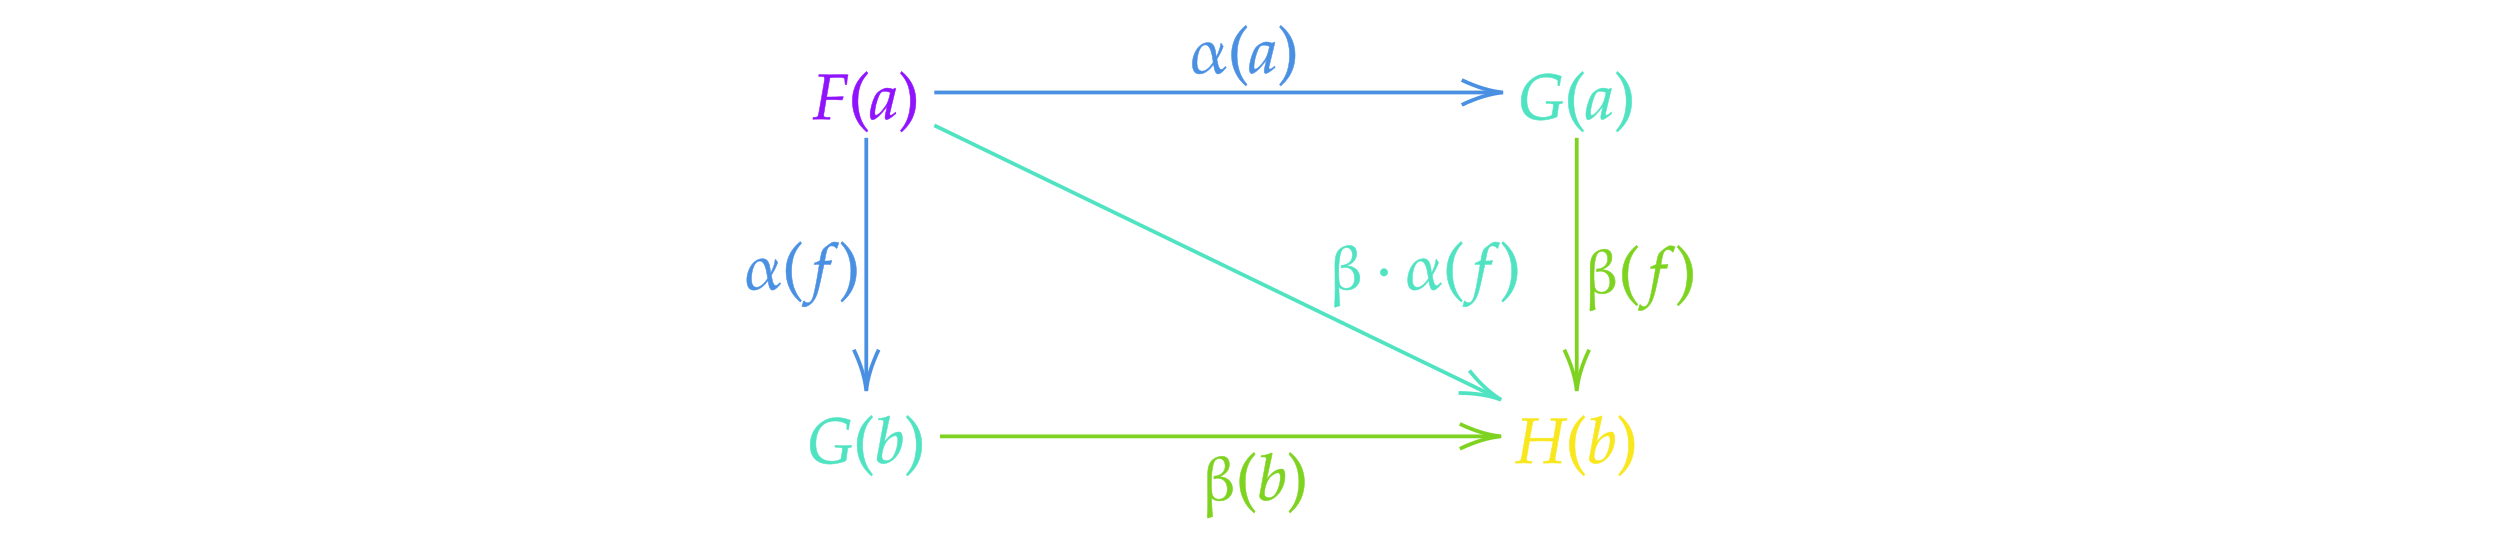
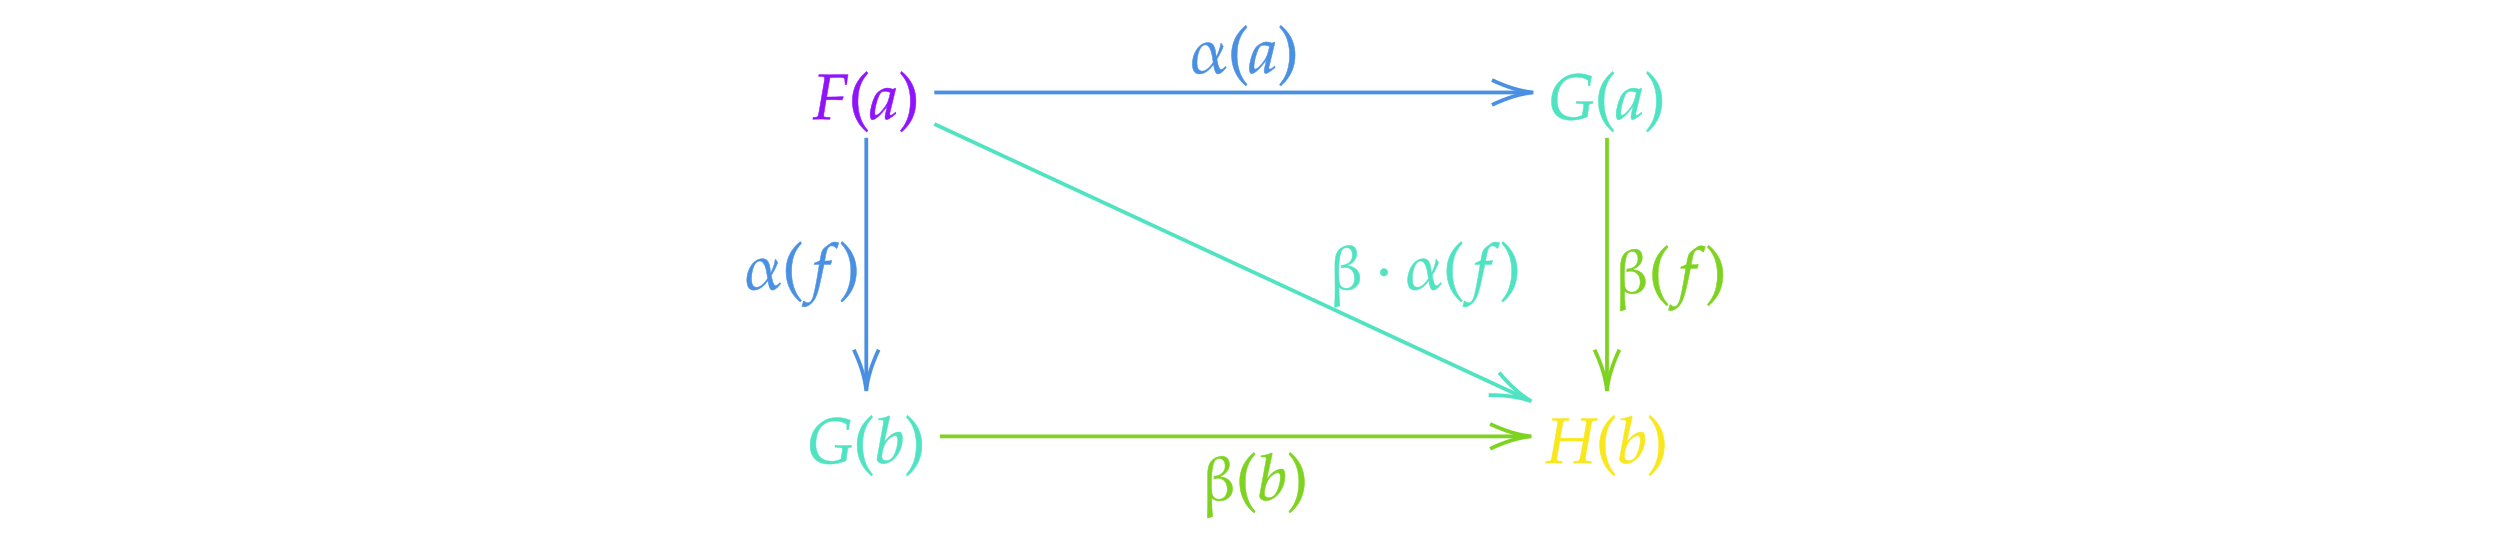
<svg xmlns="http://www.w3.org/2000/svg" x="0" y="0" width="661.533" height="141.8" style="         width:661.533px;         height:141.8px;         background: transparent;         fill: none; ">
  <svg class="role-diagram-draw-area">
    <g class="shapes-region" style="stroke: black; fill: none;">
      <g />
    </g>
    <g>
      <g class="connection-group">
        <g class="arrow-line">
-           <path class="connection real" stroke-dasharray="" d="  M247.23,24.47 L395.73,24.47" style="stroke: rgb(74, 144, 226); stroke-opacity: 1; stroke-width: 1px; fill: none; fill-opacity: 1;" />
-           <g stroke="rgb(74,144,226)" stroke-opacity="1" transform="matrix(-1,1.2246467991473532e-16,-1.2246467991473532e-16,-1,397.725,24.46666)" style="stroke: rgb(74, 144, 226); stroke-width: 1px;">
-             <path d=" M10.93,-3.29 Q4.96,-0.45 0,0 Q4.96,0.45 10.93,3.29" />
-           </g>
-         </g>
-       </g>
-       <g class="connection-group">
-         <g class="arrow-line">
-           <path class="connection real" stroke-dasharray="" d="  M248.73,115.47 L395.23,115.47" style="stroke: rgb(126, 211, 33); stroke-opacity: 1; stroke-width: 1px; fill: none; fill-opacity: 1;" />
-           <g stroke="rgb(126,211,33)" stroke-opacity="1" transform="matrix(-1,1.2246467991473532e-16,-1.2246467991473532e-16,-1,397.225,115.4667)" style="stroke: rgb(126, 211, 33); stroke-width: 1px;">
-             <path d=" M10.93,-3.29 Q4.96,-0.45 0,0 Q4.96,0.45 10.93,3.29" />
-           </g>
-         </g>
-       </g>
-       <g class="connection-group">
-         <g class="arrow-line">
-           <path class="connection real" stroke-dasharray="" d="  M247.23,33.18 L395.42,104.91" style="stroke: rgb(80, 227, 194); stroke-opacity: 1; stroke-width: 1px; fill: none; fill-opacity: 1;" />
-           <g stroke="rgb(80,227,194)" stroke-opacity="1" transform="matrix(-0.9000908,-0.4357024,0.4357024,-0.9000908,397.225,105.7858)" style="stroke: rgb(80, 227, 194); stroke-width: 1px;">
-             <path d=" M10.93,-3.29 Q4.96,-0.45 0,0 Q4.96,0.45 10.93,3.29" />
-           </g>
-         </g>
-       </g>
-       <g class="connection-group">
-         <g class="arrow-line">
-           <path class="connection real" stroke-dasharray="" d="  M229.23,36.47 L229.23,101.47" style="stroke: rgb(74, 144, 226); stroke-width: 1px; fill: none; fill-opacity: 1; stroke-opacity: 1;" />
-           <g stroke="rgb(74,144,226)" transform="matrix(-1.8369701987210297e-16,-1,1,-1.8369701987210297e-16,229.225,103.4667)" style="stroke: rgb(74, 144, 226); stroke-width: 1px;" stroke-opacity="1">
-             <path d=" M10.93,-3.29 Q4.96,-0.45 0,0 Q4.96,0.45 10.93,3.29" />
-           </g>
-         </g>
-       </g>
-       <g class="connection-group">
-         <g class="arrow-line">
-           <path class="connection real" stroke-dasharray="" d="  M417.23,36.47 L417.23,101.47" style="stroke: rgb(126, 211, 33); stroke-width: 1px; fill: none; fill-opacity: 1; stroke-opacity: 1;" />
-           <g stroke="rgb(126,211,33)" transform="matrix(-1.8369701987210297e-16,-1,1,-1.8369701987210297e-16,417.225,103.4667)" style="stroke: rgb(126, 211, 33); stroke-width: 1px;" stroke-opacity="1">
+           <path class="connection real" stroke-dasharray="" d="  M247.23,24.47 L403.73,24.47" style="stroke: rgb(74, 144, 226); stroke-opacity: 1; stroke-width: 1px; fill: none; fill-opacity: 1;" />
+           <g stroke="rgb(74,144,226)" stroke-opacity="1" transform="matrix(-1,1.2246467991473532e-16,-1.2246467991473532e-16,-1,405.725,24.46666)" style="stroke: rgb(74, 144, 226); stroke-width: 1px;">
+             <path d=" M10.93,-3.29 Q4.96,-0.45 0,0 Q4.96,0.45 10.93,3.29" />
+           </g>
+         </g>
+       </g>
+       <g class="connection-group">
+         <g class="arrow-line">
+           <path class="connection real" stroke-dasharray="" d="  M248.73,115.47 L403.23,115.47" style="stroke: rgb(126, 211, 33); stroke-opacity: 1; stroke-width: 1px; fill: none; fill-opacity: 1;" />
+           <g stroke="rgb(126,211,33)" stroke-opacity="1" transform="matrix(-1,1.2246467991473532e-16,-1.2246467991473532e-16,-1,405.225,115.4667)" style="stroke: rgb(126, 211, 33); stroke-width: 1px;">
+             <path d=" M10.93,-3.29 Q4.96,-0.45 0,0 Q4.96,0.45 10.93,3.29" />
+           </g>
+         </g>
+       </g>
+       <g class="connection-group">
+         <g class="arrow-line">
+           <path class="connection real" stroke-dasharray="" d="  M247.23,32.82 L403.41,105.34" style="stroke: rgb(80, 227, 194); stroke-opacity: 1; stroke-width: 1px; fill: none; fill-opacity: 1;" />
+           <g stroke="rgb(80,227,194)" stroke-opacity="1" transform="matrix(-0.907044,-0.4210358,0.4210358,-0.907044,405.225,106.1809)" style="stroke: rgb(80, 227, 194); stroke-width: 1px;">
+             <path d=" M10.93,-3.29 Q4.96,-0.45 0,0 Q4.96,0.45 10.93,3.29" />
+           </g>
+         </g>
+       </g>
+       <g class="connection-group">
+         <g class="arrow-line">
+           <path class="connection real" stroke-dasharray="" d="  M229.23,36.47 L229.23,101.47" style="stroke: rgb(74, 144, 226); stroke-opacity: 1; stroke-width: 1px; fill: none; fill-opacity: 1;" />
+           <g stroke="rgb(74,144,226)" stroke-opacity="1" transform="matrix(-1.8369701987210297e-16,-1,1,-1.8369701987210297e-16,229.225,103.4667)" style="stroke: rgb(74, 144, 226); stroke-width: 1px;">
+             <path d=" M10.93,-3.29 Q4.96,-0.45 0,0 Q4.96,0.45 10.93,3.29" />
+           </g>
+         </g>
+       </g>
+       <g class="connection-group">
+         <g class="arrow-line">
+           <path class="connection real" stroke-dasharray="" d="  M425.23,36.47 L425.23,101.47" style="stroke: rgb(126, 211, 33); stroke-opacity: 1; stroke-width: 1px; fill: none; fill-opacity: 1;" />
+           <g stroke="rgb(126,211,33)" stroke-opacity="1" transform="matrix(-1.8369701987210297e-16,-1,1,-1.8369701987210297e-16,425.225,103.4667)" style="stroke: rgb(126, 211, 33); stroke-width: 1px;">
            <path d=" M10.93,-3.29 Q4.96,-0.45 0,0 Q4.96,0.45 10.93,3.29" />
          </g>
        </g>
      </g>
    </g>
    <g />
    <g />
  </svg>
  <svg width="660" height="140.267" style="width:660px;height:140.267px;font-family:Asana-Math, Asana;background:transparent;">
    <g>
      <g>
        <g>
          <g transform="matrix(1,0,0,1,215.1,31.5)">
            <path transform="matrix(0.017,0,0,-0.017,0,0)" d="M286 646L392 650C454 650 494 641 495 626L503 537L527 537C530 600 537 651 548 689C526 691 498 692 481 692L440 691L275 689L246 689C221 689 181 690 143 691L94 692L91 664L147 662C171 661 182 652 182 635C182 621 178 589 173 559L98 125C81 33 81 32 40 28L4 25L0 -3L34 -2C74 -1 106 0 127 0C145 0 174 -1 213 -2L265 -3L268 25L204 28C177 29 168 37 168 57C168 63 169 74 170 78L206 301L323 301C350 301 381 300 429 298L455 297L474 342L470 349C389 345 329 343 251 343L214 343L260 614C263 630 264 635 269 646Z" stroke="rgb(144,19,254)" stroke-opacity="1" stroke-width="8" fill="rgb(144,19,254)" fill-opacity="1" />
          </g>
        </g>
        <g>
          <g transform="matrix(1,0,0,1,224.5333,31.26666)">
            <path transform="matrix(0.017,0,0,-0.017,0,0)" d="M146 266C146 526 243 632 301 700L282 726C225 675 60 542 60 266C60 159 85 58 133 -32C168 -99 200 -138 282 -215L301 -194C255 -137 146 -15 146 266Z" stroke="rgb(144,19,254)" stroke-opacity="1" stroke-width="8" fill="rgb(144,19,254)" fill-opacity="1" />
          </g>
        </g>
        <g>
          <g transform="matrix(1,0,0,1,230.1833,31.5)">
            <path transform="matrix(0.017,0,0,-0.017,0,0)" d="M271 204L242 77C238 60 236 42 236 26C236 4 245 -9 260 -9C283 -9 324 17 406 85L399 106C375 86 346 59 324 59C315 59 309 68 309 82C309 87 309 90 310 93L402 472L392 481L359 463C318 478 301 482 274 482C246 482 226 477 199 464C137 433 104 403 79 354C35 265 4 145 4 67C4 23 19 -11 38 -11C75 -11 155 41 271 204ZM319 414C297 305 278 253 244 201C187 117 126 59 94 59C82 59 76 72 76 99C76 163 104 280 139 360C163 415 186 433 234 433C257 433 275 429 319 414Z" stroke="rgb(144,19,254)" stroke-opacity="1" stroke-width="8" fill="rgb(144,19,254)" fill-opacity="1" />
          </g>
        </g>
        <g>
          <g transform="matrix(1,0,0,1,237.7167,31.26666)">
            <path transform="matrix(0.017,0,0,-0.017,0,0)" d="M51 726L32 700C87 636 187 526 187 266C187 -10 83 -131 32 -194L51 -215C104 -165 273 -23 273 265C273 542 108 675 51 726Z" stroke="rgb(144,19,254)" stroke-opacity="1" stroke-width="8" fill="rgb(144,19,254)" fill-opacity="1" />
          </g>
        </g>
      </g>
    </g>
    <g>
      <g>
        <g>
-           <g transform="matrix(1,0,0,1,401.6833,31.5)">
+           <g transform="matrix(1,0,0,1,409.7,31.5)">
            <path transform="matrix(0.017,0,0,-0.017,0,0)" d="M434 653C511 653 565 639 621 603L621 519L648 519C653 576 661 619 675 665C592 695 535 706 466 706C374 706 301 683 229 632C112 548 50 424 50 274C50 87 159 -18 355 -18C412 -21 559 6 608 37C628 193 632 216 633 219C635 228 647 238 660 240L692 246L694 274C655 270 620 269 569 269C518 269 482 270 440 274L435 246L469 244C544 240 553 236 553 212C553 197 533 84 528 60C483 36 444 27 390 27C224 27 138 120 138 297C138 443 197 653 434 653Z" stroke="rgb(80,227,194)" stroke-opacity="1" stroke-width="8" fill="rgb(80,227,194)" fill-opacity="1" />
          </g>
        </g>
        <g>
-           <g transform="matrix(1,0,0,1,413.95,31.26666)">
+           <g transform="matrix(1,0,0,1,421.95,31.26666)">
            <path transform="matrix(0.017,0,0,-0.017,0,0)" d="M146 266C146 526 243 632 301 700L282 726C225 675 60 542 60 266C60 159 85 58 133 -32C168 -99 200 -138 282 -215L301 -194C255 -137 146 -15 146 266Z" stroke="rgb(80,227,194)" stroke-opacity="1" stroke-width="8" fill="rgb(80,227,194)" fill-opacity="1" />
          </g>
        </g>
        <g>
-           <g transform="matrix(1,0,0,1,419.5833,31.5)">
+           <g transform="matrix(1,0,0,1,427.5833,31.5)">
            <path transform="matrix(0.017,0,0,-0.017,0,0)" d="M271 204L242 77C238 60 236 42 236 26C236 4 245 -9 260 -9C283 -9 324 17 406 85L399 106C375 86 346 59 324 59C315 59 309 68 309 82C309 87 309 90 310 93L402 472L392 481L359 463C318 478 301 482 274 482C246 482 226 477 199 464C137 433 104 403 79 354C35 265 4 145 4 67C4 23 19 -11 38 -11C75 -11 155 41 271 204ZM319 414C297 305 278 253 244 201C187 117 126 59 94 59C82 59 76 72 76 99C76 163 104 280 139 360C163 415 186 433 234 433C257 433 275 429 319 414Z" stroke="rgb(80,227,194)" stroke-opacity="1" stroke-width="8" fill="rgb(80,227,194)" fill-opacity="1" />
          </g>
        </g>
        <g>
-           <g transform="matrix(1,0,0,1,427.1334,31.26666)">
+           <g transform="matrix(1,0,0,1,435.1334,31.26666)">
            <path transform="matrix(0.017,0,0,-0.017,0,0)" d="M51 726L32 700C87 636 187 526 187 266C187 -10 83 -131 32 -194L51 -215C104 -165 273 -23 273 265C273 542 108 675 51 726Z" stroke="rgb(80,227,194)" stroke-opacity="1" stroke-width="8" fill="rgb(80,227,194)" fill-opacity="1" />
          </g>
        </g>
      </g>
    </g>
    <g>
      <g>
        <g>
          <g transform="matrix(1,0,0,1,213.5333,122.5)">
            <path transform="matrix(0.017,0,0,-0.017,0,0)" d="M434 653C511 653 565 639 621 603L621 519L648 519C653 576 661 619 675 665C592 695 535 706 466 706C374 706 301 683 229 632C112 548 50 424 50 274C50 87 159 -18 355 -18C412 -21 559 6 608 37C628 193 632 216 633 219C635 228 647 238 660 240L692 246L694 274C655 270 620 269 569 269C518 269 482 270 440 274L435 246L469 244C544 240 553 236 553 212C553 197 533 84 528 60C483 36 444 27 390 27C224 27 138 120 138 297C138 443 197 653 434 653Z" stroke="rgb(80,227,194)" stroke-opacity="1" stroke-width="8" fill="rgb(80,227,194)" fill-opacity="1" />
          </g>
        </g>
        <g>
          <g transform="matrix(1,0,0,1,225.7833,122.2667)">
            <path transform="matrix(0.017,0,0,-0.017,0,0)" d="M146 266C146 526 243 632 301 700L282 726C225 675 60 542 60 266C60 159 85 58 133 -32C168 -99 200 -138 282 -215L301 -194C255 -137 146 -15 146 266Z" stroke="rgb(80,227,194)" stroke-opacity="1" stroke-width="8" fill="rgb(80,227,194)" fill-opacity="1" />
          </g>
        </g>
        <g>
          <g transform="matrix(1,0,0,1,231.4333,122.5)">
            <path transform="matrix(0.017,0,0,-0.017,0,0)" d="M235 722L223 733C171 707 135 698 63 691L59 670L107 670C131 670 141 663 141 646C141 639 140 628 139 622L38 71C37 68 37 64 37 61C37 22 85 -11 140 -11C177 -11 228 8 271 39C367 107 433 244 433 376C433 414 424 453 412 468C405 477 392 482 377 482C353 482 323 474 295 460C244 433 211 403 149 324ZM322 424C348 424 361 401 361 352C361 288 340 202 310 137C277 68 237 36 183 36C137 36 112 59 112 101C112 135 127 276 208 361C241 395 293 424 322 424Z" stroke="rgb(80,227,194)" stroke-opacity="1" stroke-width="8" fill="rgb(80,227,194)" fill-opacity="1" />
          </g>
        </g>
        <g>
          <g transform="matrix(1,0,0,1,239.2833,122.2667)">
            <path transform="matrix(0.017,0,0,-0.017,0,0)" d="M51 726L32 700C87 636 187 526 187 266C187 -10 83 -131 32 -194L51 -215C104 -165 273 -23 273 265C273 542 108 675 51 726Z" stroke="rgb(80,227,194)" stroke-opacity="1" stroke-width="8" fill="rgb(80,227,194)" fill-opacity="1" />
          </g>
        </g>
      </g>
    </g>
    <g>
      <g>
        <g>
          <g transform="matrix(1,0,0,1,314.7667,19.29999)">
            <path transform="matrix(0.017,0,0,-0.017,0,0)" d="M562 97L555 97C539 79 520 55 493 55C448 55 432 184 426 216C465 278 500 343 525 413C516 428 506 444 495 459L484 459C482 391 447 315 421 257L414 260C403 337 401 473 289 473C121 473 24 243 48 93C57 33 86 -16 154 -16C246 -16 324 64 372 131L375 128C381 95 392 -16 443 -16C489 -16 545 54 571 84C570 91 567 94 562 97ZM368 164C334 113 268 28 197 28C144 28 126 70 119 115C105 202 138 437 247 437C334 437 355 252 364 192Z" stroke="rgb(74,144,226)" stroke-opacity="1" stroke-width="8" fill="rgb(74,144,226)" fill-opacity="1" />
          </g>
        </g>
        <g>
          <g transform="matrix(1,0,0,1,324.8666,19.06665)">
            <path transform="matrix(0.017,0,0,-0.017,0,0)" d="M146 266C146 526 243 632 301 700L282 726C225 675 60 542 60 266C60 159 85 58 133 -32C168 -99 200 -138 282 -215L301 -194C255 -137 146 -15 146 266Z" stroke="rgb(74,144,226)" stroke-opacity="1" stroke-width="8" fill="rgb(74,144,226)" fill-opacity="1" />
          </g>
        </g>
        <g>
          <g transform="matrix(1,0,0,1,330.5167,19.29999)">
            <path transform="matrix(0.017,0,0,-0.017,0,0)" d="M271 204L242 77C238 60 236 42 236 26C236 4 245 -9 260 -9C283 -9 324 17 406 85L399 106C375 86 346 59 324 59C315 59 309 68 309 82C309 87 309 90 310 93L402 472L392 481L359 463C318 478 301 482 274 482C246 482 226 477 199 464C137 433 104 403 79 354C35 265 4 145 4 67C4 23 19 -11 38 -11C75 -11 155 41 271 204ZM319 414C297 305 278 253 244 201C187 117 126 59 94 59C82 59 76 72 76 99C76 163 104 280 139 360C163 415 186 433 234 433C257 433 275 429 319 414Z" stroke="rgb(74,144,226)" stroke-opacity="1" stroke-width="8" fill="rgb(74,144,226)" fill-opacity="1" />
          </g>
        </g>
        <g>
          <g transform="matrix(1,0,0,1,338.05,19.06665)">
            <path transform="matrix(0.017,0,0,-0.017,0,0)" d="M51 726L32 700C87 636 187 526 187 266C187 -10 83 -131 32 -194L51 -215C104 -165 273 -23 273 265C273 542 108 675 51 726Z" stroke="rgb(74,144,226)" stroke-opacity="1" stroke-width="8" fill="rgb(74,144,226)" fill-opacity="1" />
          </g>
        </g>
      </g>
    </g>
    <g>
      <g>
        <g>
-           <g transform="matrix(1,0,0,1,401.05,122.5)">
+           <g transform="matrix(1,0,0,1,409.05,122.5)">
            <path transform="matrix(0.017,0,0,-0.017,0,0)" d="M221 385L263 613C270 652 277 658 314 661L356 664L359 692L335 692L245 689C229 689 211 689 168 690L104 692L101 664L148 662C172 661 183 653 183 635C183 621 179 590 174 559L100 125C83 33 82 32 42 28L1 25L-3 -3L39 -2C87 -1 110 0 129 0L226 -3L252 -3L255 25L206 28C179 30 170 37 170 58C170 67 171 74 174 93L216 340L277 341C339 342 381 343 400 343C419 343 460 342 523 341L584 340L544 125C535 76 528 48 523 42C519 34 508 30 486 28L436 25L432 -3L488 -2C532 -1 562 0 573 0C589 0 620 -1 663 -2L705 -3L708 25L650 28C624 29 614 37 614 58C614 67 615 76 618 93L710 613C717 652 723 657 761 661L797 664L800 692L784 692L693 689C678 689 657 689 613 690L550 692L547 664L595 662C619 661 630 653 630 635C630 621 626 589 621 559L591 385Z" stroke="rgb(248,231,28)" stroke-opacity="1" stroke-width="8" fill="rgb(248,231,28)" fill-opacity="1" />
          </g>
        </g>
        <g>
-           <g transform="matrix(1,0,0,1,414.2667,122.2667)">
+           <g transform="matrix(1,0,0,1,422.2667,122.2667)">
            <path transform="matrix(0.017,0,0,-0.017,0,0)" d="M146 266C146 526 243 632 301 700L282 726C225 675 60 542 60 266C60 159 85 58 133 -32C168 -99 200 -138 282 -215L301 -194C255 -137 146 -15 146 266Z" stroke="rgb(248,231,28)" stroke-opacity="1" stroke-width="8" fill="rgb(248,231,28)" fill-opacity="1" />
          </g>
        </g>
        <g>
-           <g transform="matrix(1,0,0,1,419.9167,122.5)">
+           <g transform="matrix(1,0,0,1,427.9167,122.5)">
            <path transform="matrix(0.017,0,0,-0.017,0,0)" d="M235 722L223 733C171 707 135 698 63 691L59 670L107 670C131 670 141 663 141 646C141 639 140 628 139 622L38 71C37 68 37 64 37 61C37 22 85 -11 140 -11C177 -11 228 8 271 39C367 107 433 244 433 376C433 414 424 453 412 468C405 477 392 482 377 482C353 482 323 474 295 460C244 433 211 403 149 324ZM322 424C348 424 361 401 361 352C361 288 340 202 310 137C277 68 237 36 183 36C137 36 112 59 112 101C112 135 127 276 208 361C241 395 293 424 322 424Z" stroke="rgb(248,231,28)" stroke-opacity="1" stroke-width="8" fill="rgb(248,231,28)" fill-opacity="1" />
          </g>
        </g>
        <g>
-           <g transform="matrix(1,0,0,1,427.7667,122.2667)">
+           <g transform="matrix(1,0,0,1,435.7667,122.2667)">
            <path transform="matrix(0.017,0,0,-0.017,0,0)" d="M51 726L32 700C87 636 187 526 187 266C187 -10 83 -131 32 -194L51 -215C104 -165 273 -23 273 265C273 542 108 675 51 726Z" stroke="rgb(248,231,28)" stroke-opacity="1" stroke-width="8" fill="rgb(248,231,28)" fill-opacity="1" />
          </g>
        </g>
      </g>
    </g>
    <g>
      <g>
        <g>
          <g transform="matrix(1,0,0,1,318.3167,132.3)">
            <path transform="matrix(0.017,0,0,-0.017,0,0)" d="M458 205C443 301 360 358 269 360L268 369C355 400 426 479 409 581C399 644 360 680 296 680C265 680 236 673 208 661C58 595 73 439 73 289C74 102 79 -87 68 -273L77 -283C101 -274 125 -265 151 -259C140 -162 137 -66 134 29C172 -2 217 -15 261 -15C382 -15 478 80 458 205ZM376 208C391 115 355 12 249 12C192 12 150 45 141 103C125 205 122 573 202 629C217 640 235 646 254 646C306 646 336 606 343 558C361 446 280 371 174 371C173 359 172 347 168 337L177 329C192 336 207 339 224 339C306 339 363 291 376 208Z" stroke="rgb(126,211,33)" stroke-opacity="1" stroke-width="8" fill="rgb(126,211,33)" fill-opacity="1" />
          </g>
        </g>
        <g>
          <g transform="matrix(1,0,0,1,327.0167,132.0667)">
            <path transform="matrix(0.017,0,0,-0.017,0,0)" d="M146 266C146 526 243 632 301 700L282 726C225 675 60 542 60 266C60 159 85 58 133 -32C168 -99 200 -138 282 -215L301 -194C255 -137 146 -15 146 266Z" stroke="rgb(126,211,33)" stroke-opacity="1" stroke-width="8" fill="rgb(126,211,33)" fill-opacity="1" />
          </g>
        </g>
        <g>
          <g transform="matrix(1,0,0,1,332.6667,132.3)">
            <path transform="matrix(0.017,0,0,-0.017,0,0)" d="M235 722L223 733C171 707 135 698 63 691L59 670L107 670C131 670 141 663 141 646C141 639 140 628 139 622L38 71C37 68 37 64 37 61C37 22 85 -11 140 -11C177 -11 228 8 271 39C367 107 433 244 433 376C433 414 424 453 412 468C405 477 392 482 377 482C353 482 323 474 295 460C244 433 211 403 149 324ZM322 424C348 424 361 401 361 352C361 288 340 202 310 137C277 68 237 36 183 36C137 36 112 59 112 101C112 135 127 276 208 361C241 395 293 424 322 424Z" stroke="rgb(126,211,33)" stroke-opacity="1" stroke-width="8" fill="rgb(126,211,33)" fill-opacity="1" />
          </g>
        </g>
        <g>
          <g transform="matrix(1,0,0,1,340.5167,132.0667)">
            <path transform="matrix(0.017,0,0,-0.017,0,0)" d="M51 726L32 700C87 636 187 526 187 266C187 -10 83 -131 32 -194L51 -215C104 -165 273 -23 273 265C273 542 108 675 51 726Z" stroke="rgb(126,211,33)" stroke-opacity="1" stroke-width="8" fill="rgb(126,211,33)" fill-opacity="1" />
          </g>
        </g>
      </g>
    </g>
    <g>
      <g>
        <g>
          <g transform="matrix(1,0,0,1,352,76.5)">
            <path transform="matrix(0.017,0,0,-0.017,0,0)" d="M458 205C443 301 360 358 269 360L268 369C355 400 426 479 409 581C399 644 360 680 296 680C265 680 236 673 208 661C58 595 73 439 73 289C74 102 79 -87 68 -273L77 -283C101 -274 125 -265 151 -259C140 -162 137 -66 134 29C172 -2 217 -15 261 -15C382 -15 478 80 458 205ZM376 208C391 115 355 12 249 12C192 12 150 45 141 103C125 205 122 573 202 629C217 640 235 646 254 646C306 646 336 606 343 558C361 446 280 371 174 371C173 359 172 347 168 337L177 329C192 336 207 339 224 339C306 339 363 291 376 208Z" stroke="rgb(80,227,194)" stroke-opacity="1" stroke-width="8" fill="rgb(80,227,194)" fill-opacity="1" />
          </g>
        </g>
        <g>
          <g transform="matrix(1,0,0,1,364.1,76.5)">
            <path transform="matrix(0.017,0,0,-0.017,0,0)" d="M124 319C94 319 67 291 67 261C67 231 94 203 123 203C155 203 183 230 183 260C183 291 155 319 124 319Z" stroke="rgb(80,227,194)" stroke-opacity="1" stroke-width="8" fill="rgb(80,227,194)" fill-opacity="1" />
          </g>
        </g>
        <g>
          <g transform="matrix(1,0,0,1,371.7333,76.5)">
            <path transform="matrix(0.017,0,0,-0.017,0,0)" d="M562 97L555 97C539 79 520 55 493 55C448 55 432 184 426 216C465 278 500 343 525 413C516 428 506 444 495 459L484 459C482 391 447 315 421 257L414 260C403 337 401 473 289 473C121 473 24 243 48 93C57 33 86 -16 154 -16C246 -16 324 64 372 131L375 128C381 95 392 -16 443 -16C489 -16 545 54 571 84C570 91 567 94 562 97ZM368 164C334 113 268 28 197 28C144 28 126 70 119 115C105 202 138 437 247 437C334 437 355 252 364 192Z" stroke="rgb(80,227,194)" stroke-opacity="1" stroke-width="8" fill="rgb(80,227,194)" fill-opacity="1" />
          </g>
        </g>
        <g>
          <g transform="matrix(1,0,0,1,381.8333,76.26666)">
            <path transform="matrix(0.017,0,0,-0.017,0,0)" d="M146 266C146 526 243 632 301 700L282 726C225 675 60 542 60 266C60 159 85 58 133 -32C168 -99 200 -138 282 -215L301 -194C255 -137 146 -15 146 266Z" stroke="rgb(80,227,194)" stroke-opacity="1" stroke-width="8" fill="rgb(80,227,194)" fill-opacity="1" />
          </g>
        </g>
        <g>
          <g transform="matrix(1,0,0,1,387.4833,76.5)">
            <path transform="matrix(0.017,0,0,-0.017,0,0)" d="M345 437L329 437L350 549C366 635 394 673 440 673C470 673 497 658 512 634L522 638C527 654 537 685 545 705L550 720C534 727 503 733 480 733C469 733 453 730 445 726C421 715 339 654 316 630C294 608 282 578 271 521L256 442C215 422 195 414 170 405L165 383L246 383L237 327C207 132 170 -54 148 -123C130 -182 100 -213 64 -213C41 -213 30 -206 12 -184L-2 -188C-6 -211 -20 -259 -25 -268C-16 -273 -1 -276 10 -276C51 -276 105 -245 144 -198C215 -114 235 -18 319 383L423 383C427 402 434 425 440 439L436 446C407 439 408 437 345 437Z" stroke="rgb(80,227,194)" stroke-opacity="1" stroke-width="8" fill="rgb(80,227,194)" fill-opacity="1" />
          </g>
        </g>
        <g>
          <g transform="matrix(1,0,0,1,396.8333,76.26666)">
            <path transform="matrix(0.017,0,0,-0.017,0,0)" d="M51 726L32 700C87 636 187 526 187 266C187 -10 83 -131 32 -194L51 -215C104 -165 273 -23 273 265C273 542 108 675 51 726Z" stroke="rgb(80,227,194)" stroke-opacity="1" stroke-width="8" fill="rgb(80,227,194)" fill-opacity="1" />
          </g>
        </g>
      </g>
    </g>
    <g>
      <g>
        <g>
-           <g transform="matrix(1,0,0,1,419.55,77.5)">
+           <g transform="matrix(1,0,0,1,427.5667,77.5)">
            <path transform="matrix(0.017,0,0,-0.017,0,0)" d="M458 205C443 301 360 358 269 360L268 369C355 400 426 479 409 581C399 644 360 680 296 680C265 680 236 673 208 661C58 595 73 439 73 289C74 102 79 -87 68 -273L77 -283C101 -274 125 -265 151 -259C140 -162 137 -66 134 29C172 -2 217 -15 261 -15C382 -15 478 80 458 205ZM376 208C391 115 355 12 249 12C192 12 150 45 141 103C125 205 122 573 202 629C217 640 235 646 254 646C306 646 336 606 343 558C361 446 280 371 174 371C173 359 172 347 168 337L177 329C192 336 207 339 224 339C306 339 363 291 376 208Z" stroke="rgb(126,211,33)" stroke-opacity="1" stroke-width="8" fill="rgb(126,211,33)" fill-opacity="1" />
          </g>
        </g>
        <g>
-           <g transform="matrix(1,0,0,1,428.2667,77.26666)">
+           <g transform="matrix(1,0,0,1,436.2667,77.26666)">
            <path transform="matrix(0.017,0,0,-0.017,0,0)" d="M146 266C146 526 243 632 301 700L282 726C225 675 60 542 60 266C60 159 85 58 133 -32C168 -99 200 -138 282 -215L301 -194C255 -137 146 -15 146 266Z" stroke="rgb(126,211,33)" stroke-opacity="1" stroke-width="8" fill="rgb(126,211,33)" fill-opacity="1" />
          </g>
        </g>
        <g>
-           <g transform="matrix(1,0,0,1,433.9,77.5)">
+           <g transform="matrix(1,0,0,1,441.9167,77.5)">
            <path transform="matrix(0.017,0,0,-0.017,0,0)" d="M345 437L329 437L350 549C366 635 394 673 440 673C470 673 497 658 512 634L522 638C527 654 537 685 545 705L550 720C534 727 503 733 480 733C469 733 453 730 445 726C421 715 339 654 316 630C294 608 282 578 271 521L256 442C215 422 195 414 170 405L165 383L246 383L237 327C207 132 170 -54 148 -123C130 -182 100 -213 64 -213C41 -213 30 -206 12 -184L-2 -188C-6 -211 -20 -259 -25 -268C-16 -273 -1 -276 10 -276C51 -276 105 -245 144 -198C215 -114 235 -18 319 383L423 383C427 402 434 425 440 439L436 446C407 439 408 437 345 437Z" stroke="rgb(126,211,33)" stroke-opacity="1" stroke-width="8" fill="rgb(126,211,33)" fill-opacity="1" />
          </g>
        </g>
        <g>
-           <g transform="matrix(1,0,0,1,443.2667,77.26666)">
+           <g transform="matrix(1,0,0,1,451.2667,77.26666)">
            <path transform="matrix(0.017,0,0,-0.017,0,0)" d="M51 726L32 700C87 636 187 526 187 266C187 -10 83 -131 32 -194L51 -215C104 -165 273 -23 273 265C273 542 108 675 51 726Z" stroke="rgb(126,211,33)" stroke-opacity="1" stroke-width="8" fill="rgb(126,211,33)" fill-opacity="1" />
          </g>
        </g>
      </g>
    </g>
    <g>
      <g>
        <g>
          <g transform="matrix(1,0,0,1,196.8666,76.5)">
            <path transform="matrix(0.017,0,0,-0.017,0,0)" d="M562 97L555 97C539 79 520 55 493 55C448 55 432 184 426 216C465 278 500 343 525 413C516 428 506 444 495 459L484 459C482 391 447 315 421 257L414 260C403 337 401 473 289 473C121 473 24 243 48 93C57 33 86 -16 154 -16C246 -16 324 64 372 131L375 128C381 95 392 -16 443 -16C489 -16 545 54 571 84C570 91 567 94 562 97ZM368 164C334 113 268 28 197 28C144 28 126 70 119 115C105 202 138 437 247 437C334 437 355 252 364 192Z" stroke="rgb(74,144,226)" stroke-opacity="1" stroke-width="8" fill="rgb(74,144,226)" fill-opacity="1" />
          </g>
        </g>
        <g>
          <g transform="matrix(1,0,0,1,206.9667,76.26666)">
            <path transform="matrix(0.017,0,0,-0.017,0,0)" d="M146 266C146 526 243 632 301 700L282 726C225 675 60 542 60 266C60 159 85 58 133 -32C168 -99 200 -138 282 -215L301 -194C255 -137 146 -15 146 266Z" stroke="rgb(74,144,226)" stroke-opacity="1" stroke-width="8" fill="rgb(74,144,226)" fill-opacity="1" />
          </g>
        </g>
        <g>
          <g transform="matrix(1,0,0,1,212.6166,76.5)">
            <path transform="matrix(0.017,0,0,-0.017,0,0)" d="M345 437L329 437L350 549C366 635 394 673 440 673C470 673 497 658 512 634L522 638C527 654 537 685 545 705L550 720C534 727 503 733 480 733C469 733 453 730 445 726C421 715 339 654 316 630C294 608 282 578 271 521L256 442C215 422 195 414 170 405L165 383L246 383L237 327C207 132 170 -54 148 -123C130 -182 100 -213 64 -213C41 -213 30 -206 12 -184L-2 -188C-6 -211 -20 -259 -25 -268C-16 -273 -1 -276 10 -276C51 -276 105 -245 144 -198C215 -114 235 -18 319 383L423 383C427 402 434 425 440 439L436 446C407 439 408 437 345 437Z" stroke="rgb(74,144,226)" stroke-opacity="1" stroke-width="8" fill="rgb(74,144,226)" fill-opacity="1" />
          </g>
        </g>
        <g>
          <g transform="matrix(1,0,0,1,221.9667,76.26666)">
            <path transform="matrix(0.017,0,0,-0.017,0,0)" d="M51 726L32 700C87 636 187 526 187 266C187 -10 83 -131 32 -194L51 -215C104 -165 273 -23 273 265C273 542 108 675 51 726Z" stroke="rgb(74,144,226)" stroke-opacity="1" stroke-width="8" fill="rgb(74,144,226)" fill-opacity="1" />
          </g>
        </g>
      </g>
    </g>
  </svg>
</svg>
